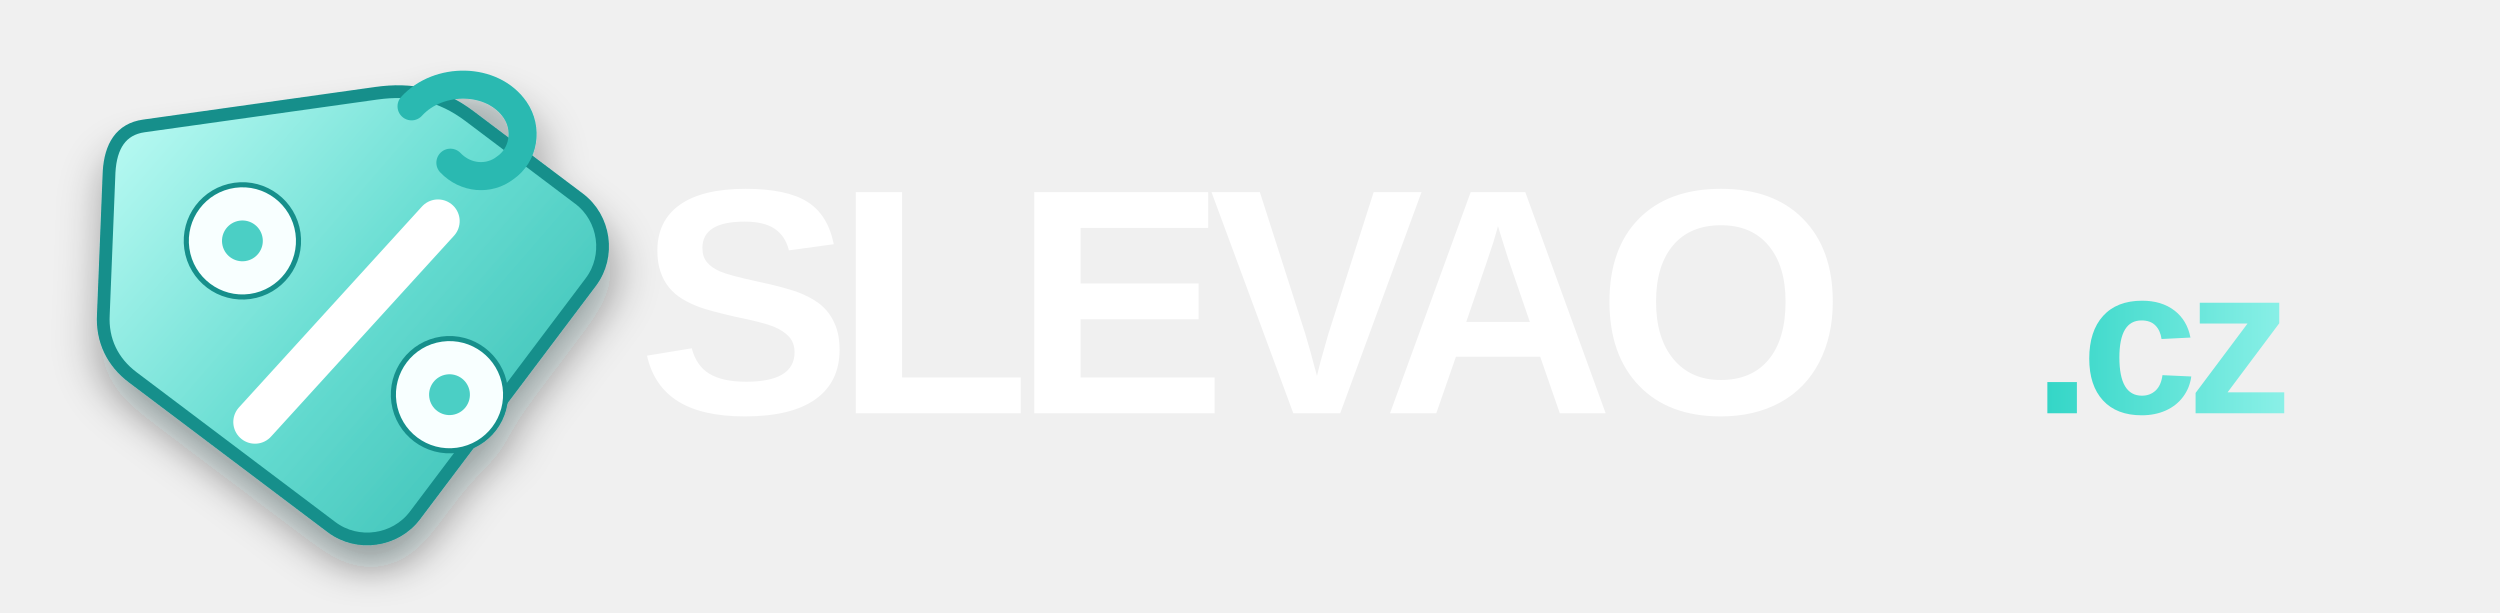
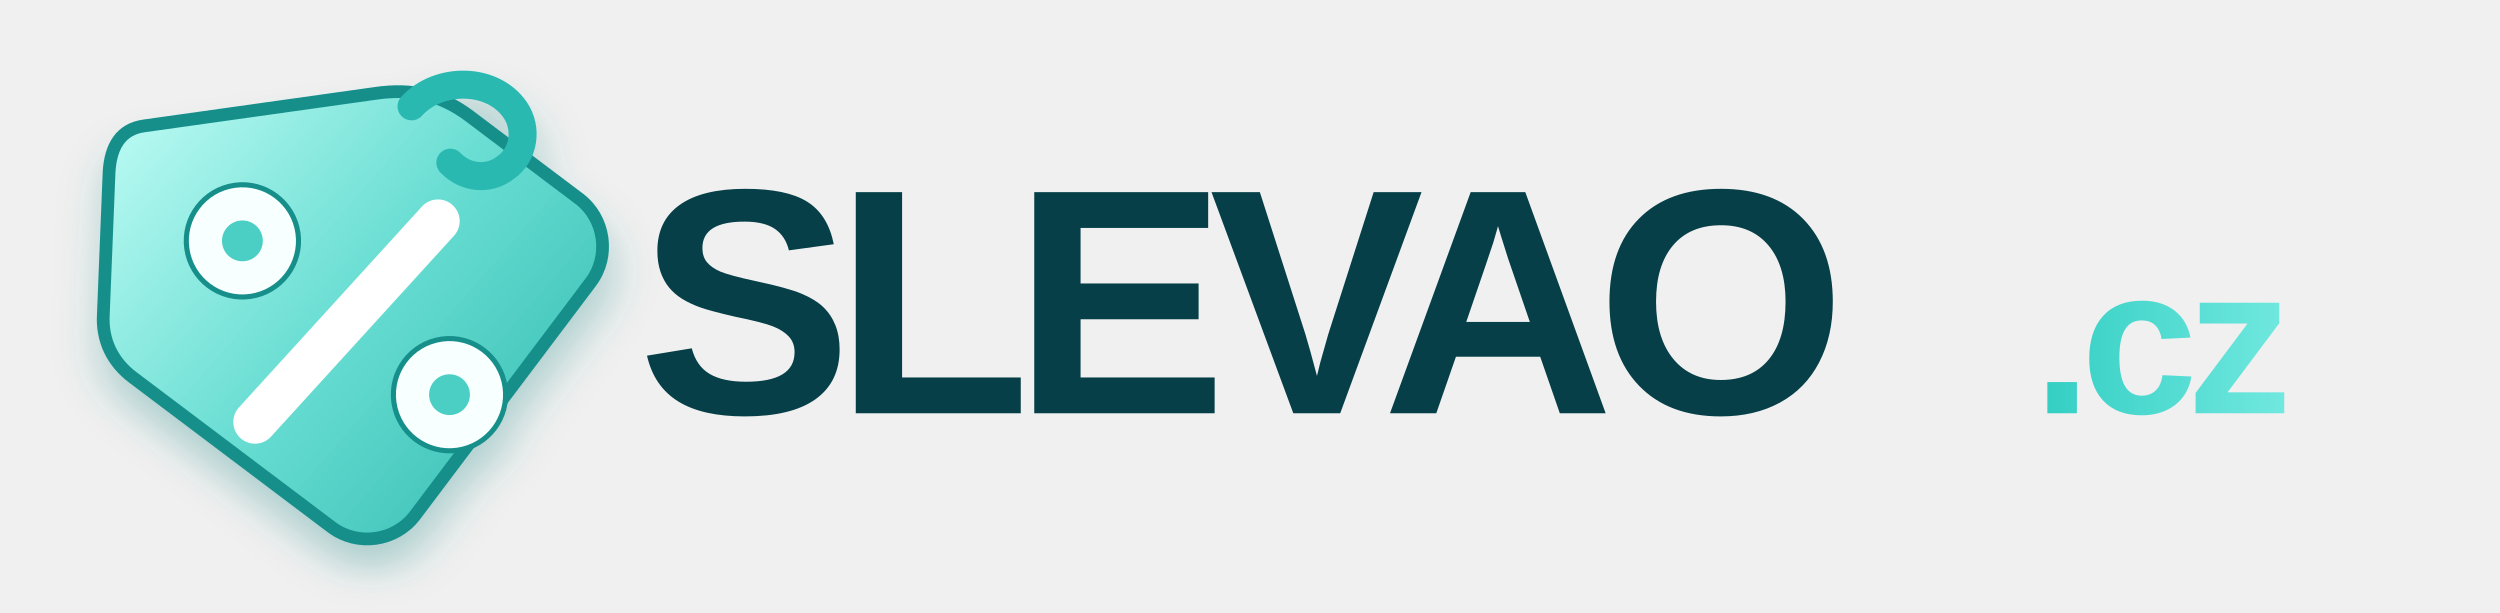
<svg xmlns="http://www.w3.org/2000/svg" viewBox="0 0 980 240" role="img" aria-labelledby="title desc">
  <defs>
    <linearGradient id="tag" x1="0" y1="0" x2="1" y2="1">
      <stop offset="0" stop-color="#bffcf5" />
      <stop offset="0.48" stop-color="#68ddd2" />
      <stop offset="1" stop-color="#2eb8ae" />
    </linearGradient>
    <linearGradient id="cz" x1="0" y1="0" x2="1" y2="0">
-       <stop offset="0" stop-color="#34d6c7" />
-       <stop offset="1" stop-color="#8af0e7" />
+       <stop offset="0" stop-color="#35cfc4" />
+       <stop offset="1" stop-color="#70e8df" />
    </linearGradient>
    <filter id="shadow" x="-30%" y="-30%" width="170%" height="180%">
-       <feDropShadow dx="0" dy="10" stdDeviation="8" flood-color="#001b1f" flood-opacity=".38" />
+       <feDropShadow dx="0" dy="10" stdDeviation="8" flood-color="#087b78" flood-opacity=".28" />
    </filter>
  </defs>
  <g transform="translate(26 19) rotate(-8 95 95)" filter="url(#shadow)">
    <path d="M40 22h92c14 0 25 4 35 14l38 38c9 9 9 24 0 33l-81 81c-9 9-24 9-33 0L22 119c-7-7-10-16-8-26l10-55c2-10 7-16 16-16z" fill="url(#tag)" stroke="#168f8b" stroke-width="5" />
    <path d="M145 29c12-10 33-7 40 7 4 8 1 18-7 22-7 4-16 2-21-5" fill="none" stroke="#2ab9b1" stroke-width="11" stroke-linecap="round" />
    <circle cx="72" cy="72" r="22" fill="#f8ffff" stroke="#168f8b" stroke-width="2" />
    <circle cx="144" cy="143" r="22" fill="#f8ffff" stroke="#168f8b" stroke-width="2" />
    <path d="M67 143L149 75" stroke="#fff" stroke-width="17" stroke-linecap="round" />
    <circle cx="72" cy="72" r="8" fill="#4bcfc5" />
    <circle cx="144" cy="143" r="8" fill="#4bcfc5" />
  </g>
-   <text x="250" y="162" font-family="Arial Black, Arial, sans-serif" font-size="126" font-weight="900" letter-spacing="-7" fill="#ffffff">SLEVAO</text>
+   <text x="250" y="162" font-family="Arial Black, Arial, sans-serif" font-size="126" font-weight="900" letter-spacing="-7" fill="#063f48">SLEVAO</text>
  <text x="797" y="162" font-family="Arial Black, Arial, sans-serif" font-size="82" font-weight="900" letter-spacing="-4" fill="url(#cz)">.cz</text>
</svg>
